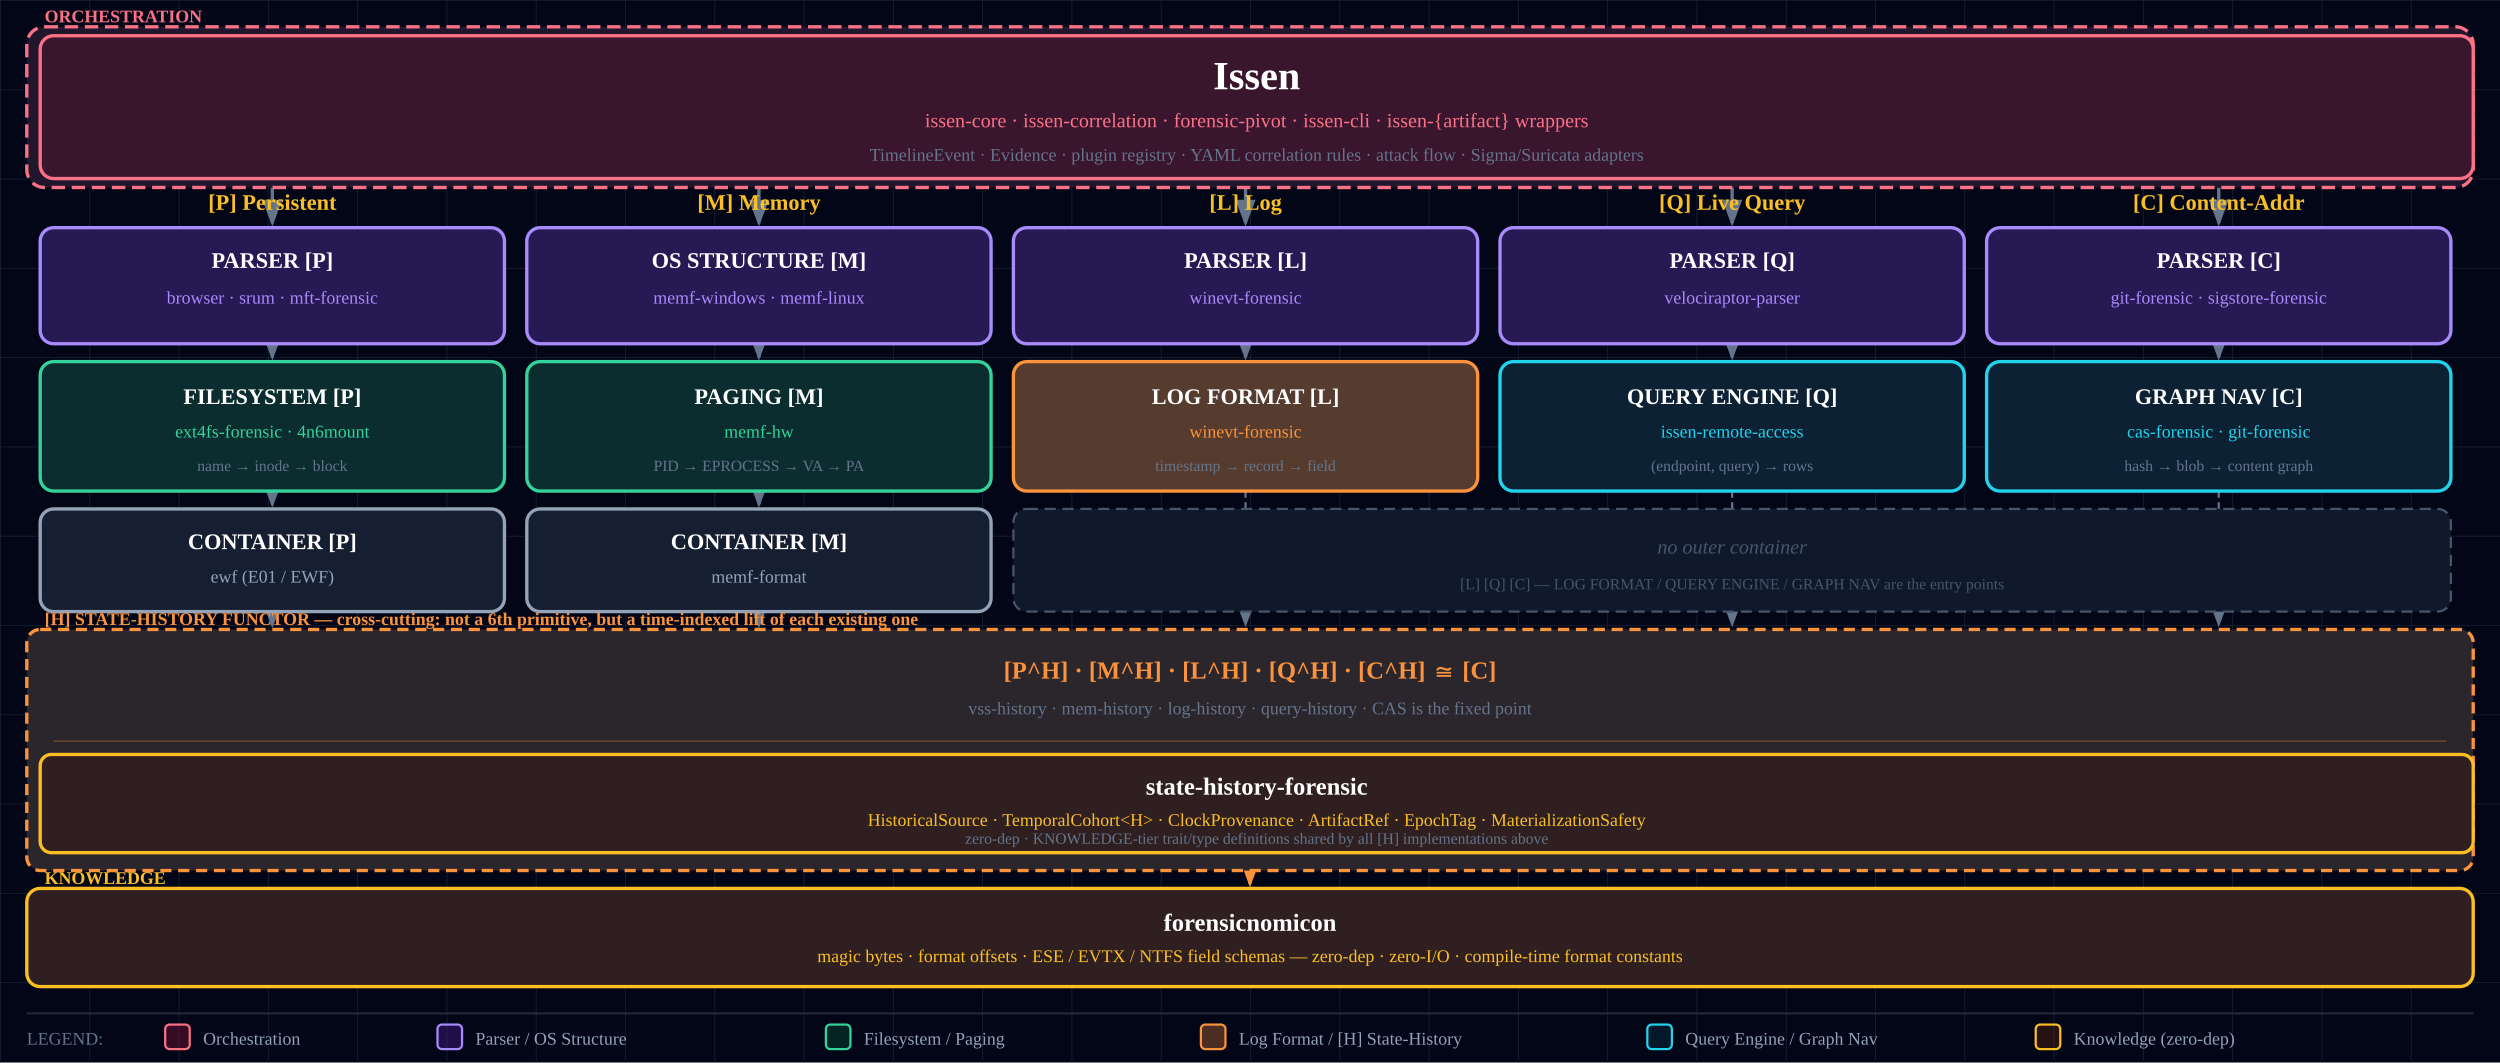
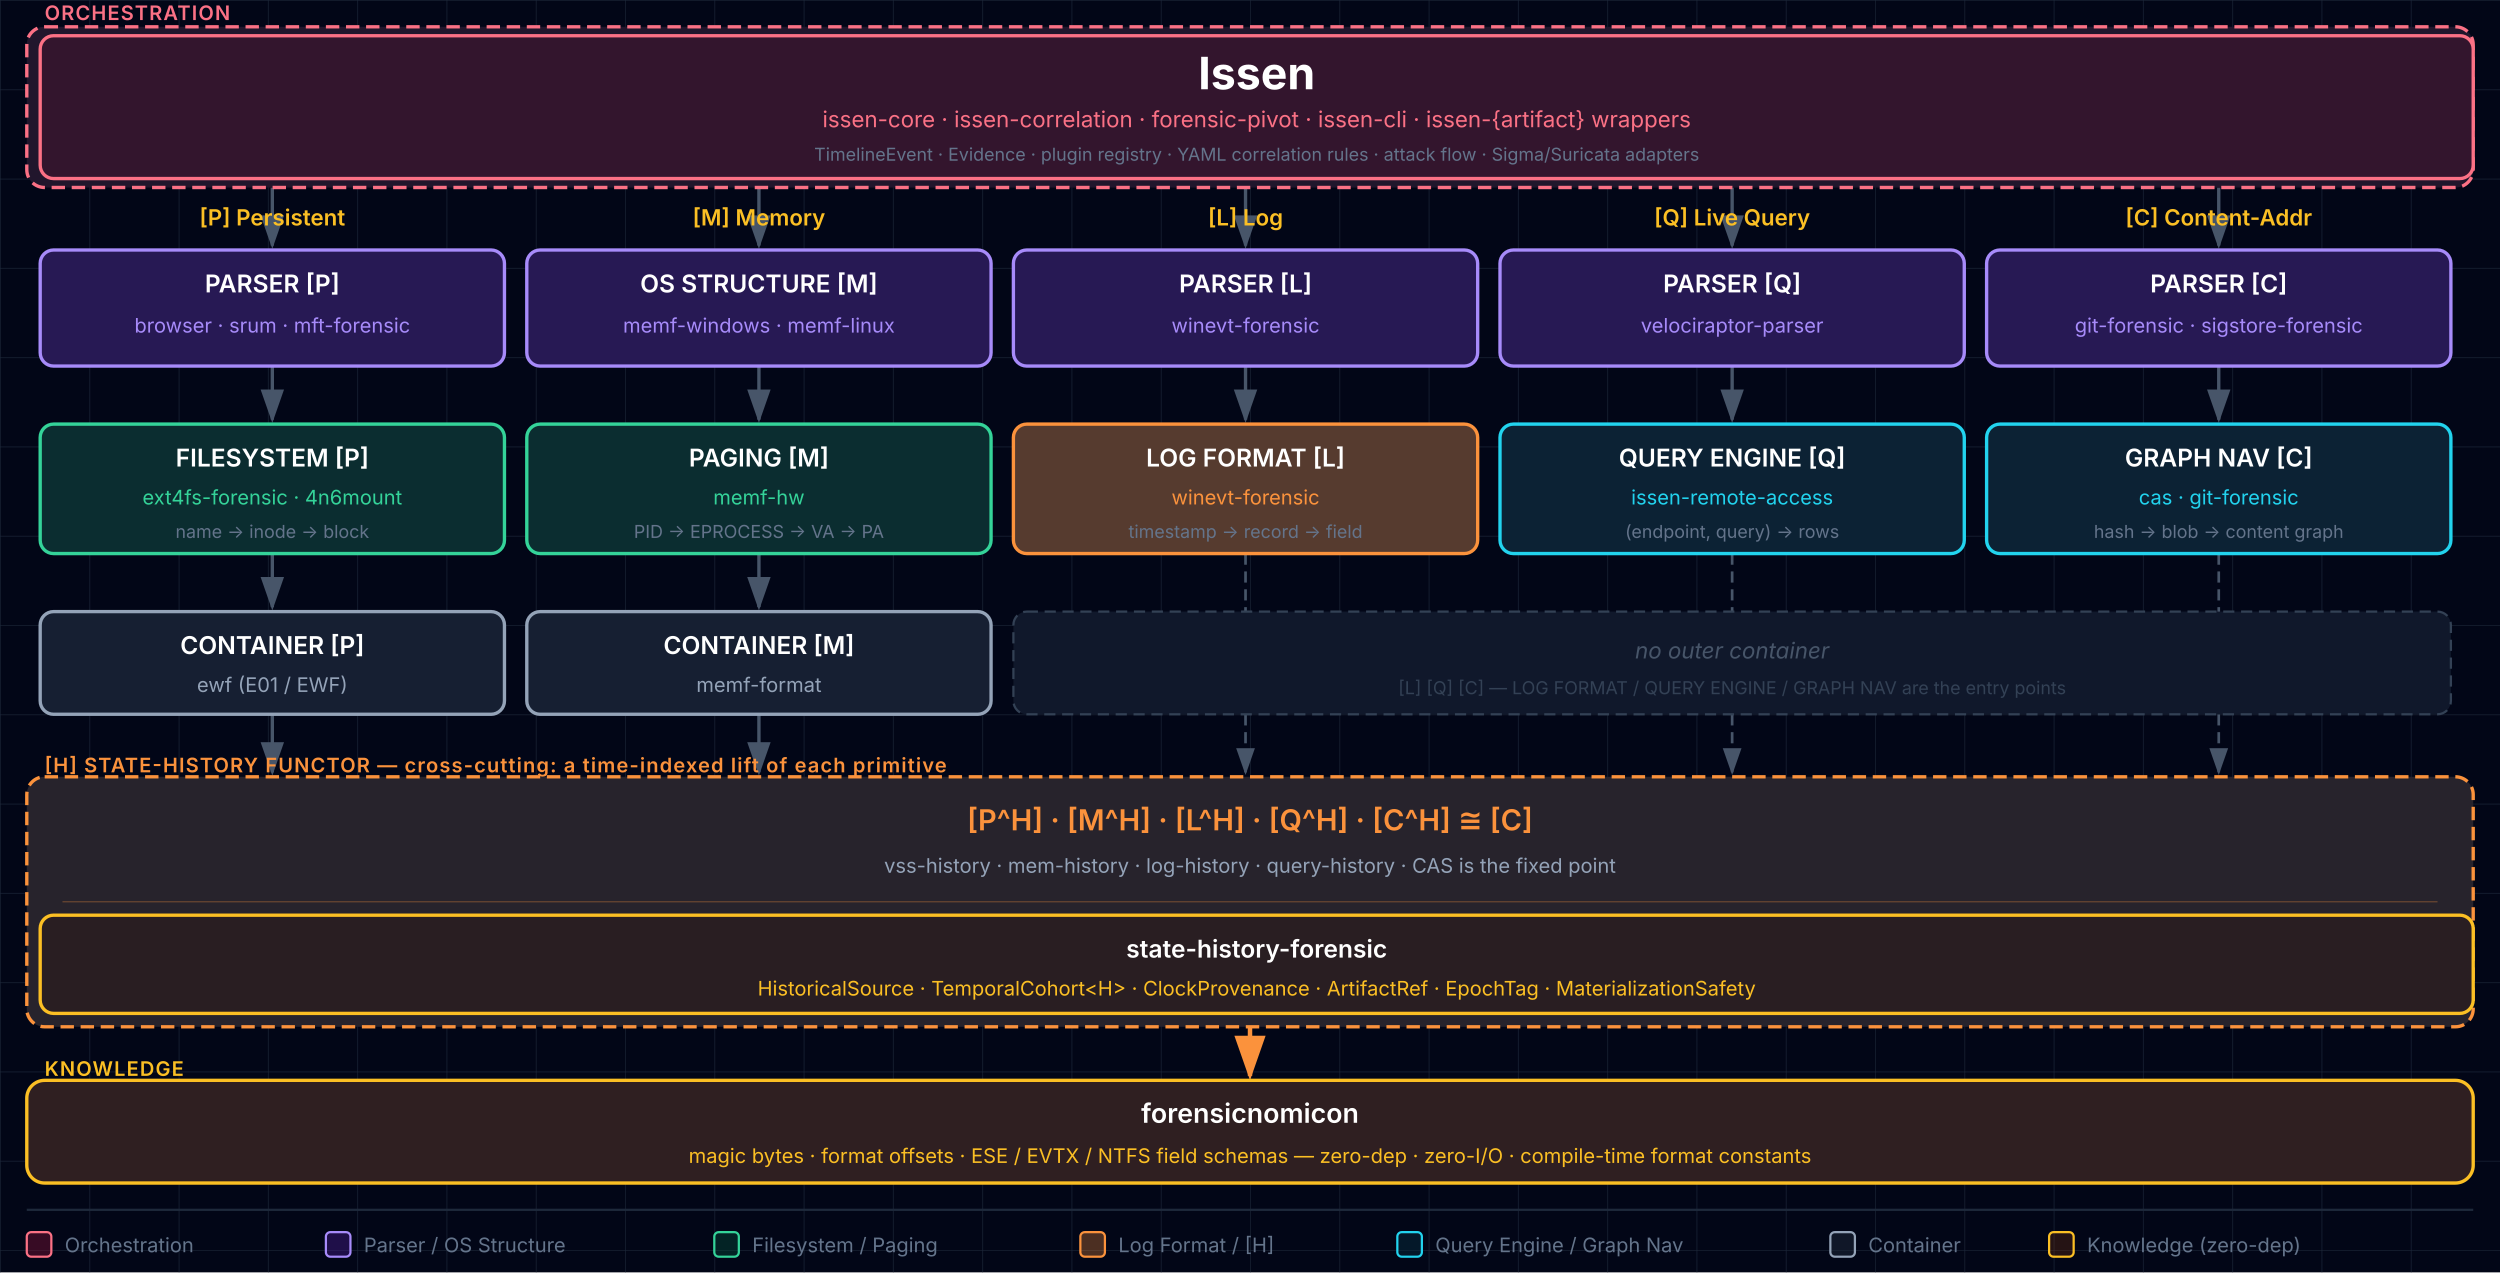
- <svg xmlns="http://www.w3.org/2000/svg" viewBox="0 0 1120 476" width="1120" height="476">
+ <svg xmlns="http://www.w3.org/2000/svg" viewBox="0 0 1120 570" style="width:100%;height:auto;font-family:'Inter',system-ui,sans-serif;">
  <defs>
    <pattern id="grid" width="40" height="40" patternUnits="userSpaceOnUse">
      <path d="M 40 0 L 0 0 0 40" fill="none" stroke="#1e293b" stroke-width="0.5" />
    </pattern>
-     <marker id="arr" markerWidth="8" markerHeight="6" refX="7" refY="3" orient="auto">
-       <polygon points="0 0,8 3,0 6" fill="#64748b" />
+     <marker id="arr" markerWidth="10" markerHeight="7" refX="9" refY="3.5" orient="auto">
+       <polygon points="0 0,10 3.5,0 7" fill="#475569" />
    </marker>
-     <marker id="arr-orange" markerWidth="8" markerHeight="6" refX="7" refY="3" orient="auto">
-       <polygon points="0 0,8 3,0 6" fill="#fb923c" />
+     <marker id="arr-orange" markerWidth="10" markerHeight="7" refX="9" refY="3.5" orient="auto">
+       <polygon points="0 0,10 3.5,0 7" fill="#fb923c" />
    </marker>
  </defs>
-   <rect width="1120" height="476" fill="#020617" />
-   <rect width="1120" height="476" fill="url(#grid)" />
-   <line x1="122" y1="84" x2="122" y2="100" stroke="#64748b" stroke-width="1.5" marker-end="url(#arr)" />
-   <line x1="340" y1="84" x2="340" y2="100" stroke="#64748b" stroke-width="1.5" marker-end="url(#arr)" />
-   <line x1="558" y1="84" x2="558" y2="100" stroke="#64748b" stroke-width="1.5" marker-end="url(#arr)" />
-   <line x1="776" y1="84" x2="776" y2="100" stroke="#64748b" stroke-width="1.5" marker-end="url(#arr)" />
-   <line x1="994" y1="84" x2="994" y2="100" stroke="#64748b" stroke-width="1.5" marker-end="url(#arr)" />
-   <line x1="122" y1="154" x2="122" y2="160" stroke="#64748b" stroke-width="1.5" marker-end="url(#arr)" />
-   <line x1="340" y1="154" x2="340" y2="160" stroke="#64748b" stroke-width="1.5" marker-end="url(#arr)" />
-   <line x1="558" y1="154" x2="558" y2="160" stroke="#64748b" stroke-width="1.5" marker-end="url(#arr)" />
-   <line x1="776" y1="154" x2="776" y2="160" stroke="#64748b" stroke-width="1.5" marker-end="url(#arr)" />
-   <line x1="994" y1="154" x2="994" y2="160" stroke="#64748b" stroke-width="1.5" marker-end="url(#arr)" />
-   <line x1="122" y1="220" x2="122" y2="226" stroke="#64748b" stroke-width="1.5" marker-end="url(#arr)" />
-   <line x1="340" y1="220" x2="340" y2="226" stroke="#64748b" stroke-width="1.5" marker-end="url(#arr)" />
-   <line x1="558" y1="220" x2="558" y2="280" stroke="#64748b" stroke-width="1" stroke-dasharray="3,2" marker-end="url(#arr)" />
-   <line x1="776" y1="220" x2="776" y2="280" stroke="#64748b" stroke-width="1" stroke-dasharray="3,2" marker-end="url(#arr)" />
-   <line x1="994" y1="220" x2="994" y2="280" stroke="#64748b" stroke-width="1" stroke-dasharray="3,2" marker-end="url(#arr)" />
-   <line x1="122" y1="274" x2="122" y2="280" stroke="#64748b" stroke-width="1.5" marker-end="url(#arr)" />
-   <line x1="340" y1="274" x2="340" y2="280" stroke="#64748b" stroke-width="1.5" marker-end="url(#arr)" />
-   <line x1="560" y1="390" x2="560" y2="396" stroke="#fb923c" stroke-width="1.5" marker-end="url(#arr-orange)" />
+   <rect width="1120" height="570" fill="#020617" />
+   <rect width="1120" height="570" fill="url(#grid)" />
+   <line x1="122" y1="84" x2="122" y2="110" stroke="#475569" stroke-width="1.5" marker-end="url(#arr)" />
+   <line x1="340" y1="84" x2="340" y2="110" stroke="#475569" stroke-width="1.5" marker-end="url(#arr)" />
+   <line x1="558" y1="84" x2="558" y2="110" stroke="#475569" stroke-width="1.5" marker-end="url(#arr)" />
+   <line x1="776" y1="84" x2="776" y2="110" stroke="#475569" stroke-width="1.5" marker-end="url(#arr)" />
+   <line x1="994" y1="84" x2="994" y2="110" stroke="#475569" stroke-width="1.5" marker-end="url(#arr)" />
+   <line x1="122" y1="164" x2="122" y2="188" stroke="#475569" stroke-width="1.5" marker-end="url(#arr)" />
+   <line x1="340" y1="164" x2="340" y2="188" stroke="#475569" stroke-width="1.5" marker-end="url(#arr)" />
+   <line x1="558" y1="164" x2="558" y2="188" stroke="#475569" stroke-width="1.5" marker-end="url(#arr)" />
+   <line x1="776" y1="164" x2="776" y2="188" stroke="#475569" stroke-width="1.5" marker-end="url(#arr)" />
+   <line x1="994" y1="164" x2="994" y2="188" stroke="#475569" stroke-width="1.5" marker-end="url(#arr)" />
+   <line x1="122" y1="248" x2="122" y2="272" stroke="#475569" stroke-width="1.5" marker-end="url(#arr)" />
+   <line x1="340" y1="248" x2="340" y2="272" stroke="#475569" stroke-width="1.5" marker-end="url(#arr)" />
+   <line x1="558" y1="248" x2="558" y2="346" stroke="#475569" stroke-width="1.2" stroke-dasharray="5,3" marker-end="url(#arr)" />
+   <line x1="776" y1="248" x2="776" y2="346" stroke="#475569" stroke-width="1.2" stroke-dasharray="5,3" marker-end="url(#arr)" />
+   <line x1="994" y1="248" x2="994" y2="346" stroke="#475569" stroke-width="1.2" stroke-dasharray="5,3" marker-end="url(#arr)" />
+   <line x1="122" y1="320" x2="122" y2="346" stroke="#475569" stroke-width="1.5" marker-end="url(#arr)" />
+   <line x1="340" y1="320" x2="340" y2="346" stroke="#475569" stroke-width="1.5" marker-end="url(#arr)" />
+   <line x1="560" y1="460" x2="560" y2="482" stroke="#fb923c" stroke-width="2" marker-end="url(#arr-orange)" />
  <rect x="12" y="12" width="1096" height="72" rx="8" fill="#0f172a" />
  <rect x="12" y="12" width="1096" height="72" rx="8" fill="rgba(136,19,55,0.15)" stroke="#fb7185" stroke-width="1.5" stroke-dasharray="6,3" />
-   <text x="20" y="10" fill="#fb7185" font-size="8" font-weight="600">ORCHESTRATION</text>
+   <text x="20" y="9" fill="#fb7185" font-size="9" font-weight="600" letter-spacing="0.5">ORCHESTRATION</text>
  <rect x="18" y="16" width="1090" height="64" rx="6" fill="#0f172a" />
-   <rect x="18" y="16" width="1090" height="64" rx="6" fill="rgba(136,19,55,0.35)" stroke="#fb7185" stroke-width="1.5" />
-   <text x="563" y="40" fill="white" font-size="18" font-weight="700" text-anchor="middle">Issen</text>
-   <text x="563" y="57" fill="#fb7185" font-size="9" text-anchor="middle">issen-core · issen-correlation · forensic-pivot · issen-cli · issen-{artifact} wrappers</text>
+   <rect x="18" y="16" width="1090" height="64" rx="6" fill="rgba(136,19,55,0.3)" stroke="#fb7185" stroke-width="1.5" />
+   <text x="563" y="40" fill="white" font-size="20" font-weight="700" text-anchor="middle">Issen</text>
+   <text x="563" y="57" fill="#fb7185" font-size="10" text-anchor="middle">issen-core · issen-correlation · forensic-pivot · issen-cli · issen-{artifact} wrappers</text>
  <text x="563" y="72" fill="#64748b" font-size="8" text-anchor="middle">TimelineEvent · Evidence · plugin registry · YAML correlation rules · attack flow · Sigma/Suricata adapters</text>
-   <text x="122" y="94" fill="#fbbf24" font-size="10" font-weight="600" text-anchor="middle">[P] Persistent</text>
-   <text x="340" y="94" fill="#fbbf24" font-size="10" font-weight="600" text-anchor="middle">[M] Memory</text>
-   <text x="558" y="94" fill="#fbbf24" font-size="10" font-weight="600" text-anchor="middle">[L] Log</text>
-   <text x="776" y="94" fill="#fbbf24" font-size="10" font-weight="600" text-anchor="middle">[Q] Live Query</text>
-   <text x="994" y="94" fill="#fbbf24" font-size="10" font-weight="600" text-anchor="middle">[C] Content-Addr</text>
-   <rect x="18" y="102" width="208" height="52" rx="6" fill="#0f172a" />
-   <rect x="18" y="102" width="208" height="52" rx="6" fill="rgba(76,29,149,0.4)" stroke="#a78bfa" stroke-width="1.5" />
-   <text x="122" y="120" fill="white" font-size="10" font-weight="600" text-anchor="middle">PARSER  [P]</text>
-   <text x="122" y="136" fill="#a78bfa" font-size="8" text-anchor="middle">browser · srum · mft-forensic</text>
-   <rect x="236" y="102" width="208" height="52" rx="6" fill="#0f172a" />
-   <rect x="236" y="102" width="208" height="52" rx="6" fill="rgba(76,29,149,0.4)" stroke="#a78bfa" stroke-width="1.5" />
-   <text x="340" y="120" fill="white" font-size="10" font-weight="600" text-anchor="middle">OS STRUCTURE  [M]</text>
-   <text x="340" y="136" fill="#a78bfa" font-size="8" text-anchor="middle">memf-windows · memf-linux</text>
-   <rect x="454" y="102" width="208" height="52" rx="6" fill="#0f172a" />
-   <rect x="454" y="102" width="208" height="52" rx="6" fill="rgba(76,29,149,0.4)" stroke="#a78bfa" stroke-width="1.5" />
-   <text x="558" y="120" fill="white" font-size="10" font-weight="600" text-anchor="middle">PARSER  [L]</text>
-   <text x="558" y="136" fill="#a78bfa" font-size="8" text-anchor="middle">winevt-forensic</text>
-   <rect x="672" y="102" width="208" height="52" rx="6" fill="#0f172a" />
-   <rect x="672" y="102" width="208" height="52" rx="6" fill="rgba(76,29,149,0.4)" stroke="#a78bfa" stroke-width="1.5" />
-   <text x="776" y="120" fill="white" font-size="10" font-weight="600" text-anchor="middle">PARSER  [Q]</text>
-   <text x="776" y="136" fill="#a78bfa" font-size="8" text-anchor="middle">velociraptor-parser</text>
-   <rect x="890" y="102" width="208" height="52" rx="6" fill="#0f172a" />
-   <rect x="890" y="102" width="208" height="52" rx="6" fill="rgba(76,29,149,0.4)" stroke="#a78bfa" stroke-width="1.5" />
-   <text x="994" y="120" fill="white" font-size="10" font-weight="600" text-anchor="middle">PARSER  [C]</text>
-   <text x="994" y="136" fill="#a78bfa" font-size="8" text-anchor="middle">git-forensic · sigstore-forensic</text>
-   <rect x="18" y="162" width="208" height="58" rx="6" fill="#0f172a" />
-   <rect x="18" y="162" width="208" height="58" rx="6" fill="rgba(6,78,59,0.4)" stroke="#34d399" stroke-width="1.5" />
-   <text x="122" y="181" fill="white" font-size="10" font-weight="600" text-anchor="middle">FILESYSTEM  [P]</text>
-   <text x="122" y="196" fill="#34d399" font-size="8" text-anchor="middle">ext4fs-forensic · 4n6mount</text>
-   <text x="122" y="211" fill="#64748b" font-size="7" text-anchor="middle">name → inode → block</text>
-   <rect x="236" y="162" width="208" height="58" rx="6" fill="#0f172a" />
-   <rect x="236" y="162" width="208" height="58" rx="6" fill="rgba(6,78,59,0.4)" stroke="#34d399" stroke-width="1.5" />
-   <text x="340" y="181" fill="white" font-size="10" font-weight="600" text-anchor="middle">PAGING  [M]</text>
-   <text x="340" y="196" fill="#34d399" font-size="8" text-anchor="middle">memf-hw</text>
-   <text x="340" y="211" fill="#64748b" font-size="7" text-anchor="middle">PID → EPROCESS → VA → PA</text>
-   <rect x="454" y="162" width="208" height="58" rx="6" fill="#0f172a" />
-   <rect x="454" y="162" width="208" height="58" rx="6" fill="rgba(251,146,60,0.3)" stroke="#fb923c" stroke-width="1.5" />
-   <text x="558" y="181" fill="white" font-size="10" font-weight="600" text-anchor="middle">LOG FORMAT  [L]</text>
-   <text x="558" y="196" fill="#fb923c" font-size="8" text-anchor="middle">winevt-forensic</text>
-   <text x="558" y="211" fill="#64748b" font-size="7" text-anchor="middle">timestamp → record → field</text>
-   <rect x="672" y="162" width="208" height="58" rx="6" fill="#0f172a" />
-   <rect x="672" y="162" width="208" height="58" rx="6" fill="rgba(8,51,68,0.4)" stroke="#22d3ee" stroke-width="1.5" />
-   <text x="776" y="181" fill="white" font-size="10" font-weight="600" text-anchor="middle">QUERY ENGINE  [Q]</text>
-   <text x="776" y="196" fill="#22d3ee" font-size="8" text-anchor="middle">issen-remote-access</text>
-   <text x="776" y="211" fill="#64748b" font-size="7" text-anchor="middle">(endpoint, query) → rows</text>
-   <rect x="890" y="162" width="208" height="58" rx="6" fill="#0f172a" />
-   <rect x="890" y="162" width="208" height="58" rx="6" fill="rgba(8,51,68,0.4)" stroke="#22d3ee" stroke-width="1.5" />
-   <text x="994" y="181" fill="white" font-size="10" font-weight="600" text-anchor="middle">GRAPH NAV  [C]</text>
-   <text x="994" y="196" fill="#22d3ee" font-size="8" text-anchor="middle">cas-forensic · git-forensic</text>
-   <text x="994" y="211" fill="#64748b" font-size="7" text-anchor="middle">hash → blob → content graph</text>
-   <rect x="18" y="228" width="208" height="46" rx="6" fill="#0f172a" />
-   <rect x="18" y="228" width="208" height="46" rx="6" fill="rgba(30,41,59,0.5)" stroke="#94a3b8" stroke-width="1.5" />
-   <text x="122" y="246" fill="white" font-size="10" font-weight="600" text-anchor="middle">CONTAINER  [P]</text>
-   <text x="122" y="261" fill="#94a3b8" font-size="8" text-anchor="middle">ewf  (E01 / EWF)</text>
-   <rect x="236" y="228" width="208" height="46" rx="6" fill="#0f172a" />
-   <rect x="236" y="228" width="208" height="46" rx="6" fill="rgba(30,41,59,0.5)" stroke="#94a3b8" stroke-width="1.5" />
-   <text x="340" y="246" fill="white" font-size="10" font-weight="600" text-anchor="middle">CONTAINER  [M]</text>
-   <text x="340" y="261" fill="#94a3b8" font-size="8" text-anchor="middle">memf-format</text>
-   <rect x="454" y="228" width="644" height="46" rx="6" fill="#0f172a" />
-   <rect x="454" y="228" width="644" height="46" rx="6" fill="rgba(30,41,59,0.08)" stroke="#475569" stroke-width="1" stroke-dasharray="5,3" />
-   <text x="776" y="248" fill="#475569" font-size="9" font-style="italic" text-anchor="middle">no outer container</text>
-   <text x="776" y="264" fill="#475569" font-size="7" text-anchor="middle">[L] [Q] [C] — LOG FORMAT / QUERY ENGINE / GRAPH NAV are the entry points</text>
-   <rect x="12" y="282" width="1096" height="108" rx="6" fill="#0f172a" />
-   <rect x="12" y="282" width="1096" height="108" rx="6" fill="rgba(251,146,60,0.12)" stroke="#fb923c" stroke-width="1.5" stroke-dasharray="5,3" />
-   <text x="20" y="280" fill="#fb923c" font-size="8" font-weight="600">[H] STATE-HISTORY FUNCTOR — cross-cutting: not a 6th primitive, but a time-indexed lift of each existing one</text>
-   <text x="560" y="304" fill="#fb923c" font-size="11" font-weight="600" text-anchor="middle">[P^H]  ·  [M^H]  ·  [L^H]  ·  [Q^H]  ·  [C^H] ≅ [C]</text>
-   <text x="560" y="320" fill="#64748b" font-size="8" text-anchor="middle">vss-history · mem-history · log-history · query-history · CAS is the fixed point</text>
-   <line x1="24" y1="332" x2="1096" y2="332" stroke="#fb923c" stroke-width="0.5" opacity="0.4" />
-   <rect x="18" y="338" width="1090" height="44" rx="5" fill="#0f172a" />
-   <rect x="18" y="338" width="1090" height="44" rx="5" fill="rgba(120,53,15,0.3)" stroke="#fbbf24" stroke-width="1.5" />
-   <text x="563" y="356" fill="white" font-size="11" font-weight="600" text-anchor="middle">state-history-forensic</text>
-   <text x="563" y="370" fill="#fbbf24" font-size="8" text-anchor="middle">HistoricalSource · TemporalCohort&lt;H&gt; · ClockProvenance · ArtifactRef · EpochTag · MaterializationSafety</text>
-   <text x="563" y="378" fill="#64748b" font-size="7" text-anchor="middle">zero-dep · KNOWLEDGE-tier trait/type definitions shared by all [H] implementations above</text>
-   <rect x="12" y="398" width="1096" height="44" rx="6" fill="#0f172a" />
-   <rect x="12" y="398" width="1096" height="44" rx="6" fill="rgba(120,53,15,0.3)" stroke="#fbbf24" stroke-width="1.5" />
-   <text x="20" y="396" fill="#fbbf24" font-size="8" font-weight="600">KNOWLEDGE</text>
-   <text x="560" y="417" fill="white" font-size="11" font-weight="600" text-anchor="middle">forensicnomicon</text>
-   <text x="560" y="431" fill="#fbbf24" font-size="8" text-anchor="middle">magic bytes · format offsets · ESE / EVTX / NTFS field schemas — zero-dep · zero-I/O · compile-time format constants</text>
-   <line x1="12" y1="454" x2="1108" y2="454" stroke="#1e293b" stroke-width="1" />
-   <text x="12" y="468" fill="#64748b" font-size="8">LEGEND:</text>
-   <rect x="74" y="459" width="11" height="11" rx="2" fill="rgba(136,19,55,0.4)" stroke="#fb7185" stroke-width="1" />
-   <text x="91" y="468" fill="#94a3b8" font-size="8">Orchestration</text>
-   <rect x="196" y="459" width="11" height="11" rx="2" fill="rgba(76,29,149,0.4)" stroke="#a78bfa" stroke-width="1" />
-   <text x="213" y="468" fill="#94a3b8" font-size="8">Parser / OS Structure</text>
-   <rect x="370" y="459" width="11" height="11" rx="2" fill="rgba(6,78,59,0.4)" stroke="#34d399" stroke-width="1" />
-   <text x="387" y="468" fill="#94a3b8" font-size="8">Filesystem / Paging</text>
-   <rect x="538" y="459" width="11" height="11" rx="2" fill="rgba(251,146,60,0.3)" stroke="#fb923c" stroke-width="1" />
-   <text x="555" y="468" fill="#94a3b8" font-size="8">Log Format / [H] State-History</text>
-   <rect x="738" y="459" width="11" height="11" rx="2" fill="rgba(8,51,68,0.4)" stroke="#22d3ee" stroke-width="1" />
-   <text x="755" y="468" fill="#94a3b8" font-size="8">Query Engine / Graph Nav</text>
-   <rect x="912" y="459" width="11" height="11" rx="2" fill="rgba(120,53,15,0.3)" stroke="#fbbf24" stroke-width="1" />
-   <text x="929" y="468" fill="#94a3b8" font-size="8">Knowledge (zero-dep)</text>
+   <text x="122" y="101" fill="#fbbf24" font-size="10" font-weight="600" text-anchor="middle">[P] Persistent</text>
+   <text x="340" y="101" fill="#fbbf24" font-size="10" font-weight="600" text-anchor="middle">[M] Memory</text>
+   <text x="558" y="101" fill="#fbbf24" font-size="10" font-weight="600" text-anchor="middle">[L] Log</text>
+   <text x="776" y="101" fill="#fbbf24" font-size="10" font-weight="600" text-anchor="middle">[Q] Live Query</text>
+   <text x="994" y="101" fill="#fbbf24" font-size="10" font-weight="600" text-anchor="middle">[C] Content-Addr</text>
+   <rect x="18" y="112" width="208" height="52" rx="6" fill="#0f172a" />
+   <rect x="18" y="112" width="208" height="52" rx="6" fill="rgba(76,29,149,0.4)" stroke="#a78bfa" stroke-width="1.5" />
+   <text x="122" y="131" fill="white" font-size="11" font-weight="600" text-anchor="middle">PARSER  [P]</text>
+   <text x="122" y="149" fill="#a78bfa" font-size="9" text-anchor="middle">browser · srum · mft-forensic</text>
+   <rect x="236" y="112" width="208" height="52" rx="6" fill="#0f172a" />
+   <rect x="236" y="112" width="208" height="52" rx="6" fill="rgba(76,29,149,0.4)" stroke="#a78bfa" stroke-width="1.5" />
+   <text x="340" y="131" fill="white" font-size="11" font-weight="600" text-anchor="middle">OS STRUCTURE  [M]</text>
+   <text x="340" y="149" fill="#a78bfa" font-size="9" text-anchor="middle">memf-windows · memf-linux</text>
+   <rect x="454" y="112" width="208" height="52" rx="6" fill="#0f172a" />
+   <rect x="454" y="112" width="208" height="52" rx="6" fill="rgba(76,29,149,0.4)" stroke="#a78bfa" stroke-width="1.5" />
+   <text x="558" y="131" fill="white" font-size="11" font-weight="600" text-anchor="middle">PARSER  [L]</text>
+   <text x="558" y="149" fill="#a78bfa" font-size="9" text-anchor="middle">winevt-forensic</text>
+   <rect x="672" y="112" width="208" height="52" rx="6" fill="#0f172a" />
+   <rect x="672" y="112" width="208" height="52" rx="6" fill="rgba(76,29,149,0.4)" stroke="#a78bfa" stroke-width="1.5" />
+   <text x="776" y="131" fill="white" font-size="11" font-weight="600" text-anchor="middle">PARSER  [Q]</text>
+   <text x="776" y="149" fill="#a78bfa" font-size="9" text-anchor="middle">velociraptor-parser</text>
+   <rect x="890" y="112" width="208" height="52" rx="6" fill="#0f172a" />
+   <rect x="890" y="112" width="208" height="52" rx="6" fill="rgba(76,29,149,0.4)" stroke="#a78bfa" stroke-width="1.5" />
+   <text x="994" y="131" fill="white" font-size="11" font-weight="600" text-anchor="middle">PARSER  [C]</text>
+   <text x="994" y="149" fill="#a78bfa" font-size="9" text-anchor="middle">git-forensic · sigstore-forensic</text>
+   <rect x="18" y="190" width="208" height="58" rx="6" fill="#0f172a" />
+   <rect x="18" y="190" width="208" height="58" rx="6" fill="rgba(6,78,59,0.4)" stroke="#34d399" stroke-width="1.5" />
+   <text x="122" y="209" fill="white" font-size="11" font-weight="600" text-anchor="middle">FILESYSTEM  [P]</text>
+   <text x="122" y="226" fill="#34d399" font-size="9" text-anchor="middle">ext4fs-forensic · 4n6mount</text>
+   <text x="122" y="241" fill="#64748b" font-size="8" text-anchor="middle">name → inode → block</text>
+   <rect x="236" y="190" width="208" height="58" rx="6" fill="#0f172a" />
+   <rect x="236" y="190" width="208" height="58" rx="6" fill="rgba(6,78,59,0.4)" stroke="#34d399" stroke-width="1.5" />
+   <text x="340" y="209" fill="white" font-size="11" font-weight="600" text-anchor="middle">PAGING  [M]</text>
+   <text x="340" y="226" fill="#34d399" font-size="9" text-anchor="middle">memf-hw</text>
+   <text x="340" y="241" fill="#64748b" font-size="8" text-anchor="middle">PID → EPROCESS → VA → PA</text>
+   <rect x="454" y="190" width="208" height="58" rx="6" fill="#0f172a" />
+   <rect x="454" y="190" width="208" height="58" rx="6" fill="rgba(251,146,60,0.3)" stroke="#fb923c" stroke-width="1.5" />
+   <text x="558" y="209" fill="white" font-size="11" font-weight="600" text-anchor="middle">LOG FORMAT  [L]</text>
+   <text x="558" y="226" fill="#fb923c" font-size="9" text-anchor="middle">winevt-forensic</text>
+   <text x="558" y="241" fill="#64748b" font-size="8" text-anchor="middle">timestamp → record → field</text>
+   <rect x="672" y="190" width="208" height="58" rx="6" fill="#0f172a" />
+   <rect x="672" y="190" width="208" height="58" rx="6" fill="rgba(8,51,68,0.4)" stroke="#22d3ee" stroke-width="1.5" />
+   <text x="776" y="209" fill="white" font-size="11" font-weight="600" text-anchor="middle">QUERY ENGINE  [Q]</text>
+   <text x="776" y="226" fill="#22d3ee" font-size="9" text-anchor="middle">issen-remote-access</text>
+   <text x="776" y="241" fill="#64748b" font-size="8" text-anchor="middle">(endpoint, query) → rows</text>
+   <rect x="890" y="190" width="208" height="58" rx="6" fill="#0f172a" />
+   <rect x="890" y="190" width="208" height="58" rx="6" fill="rgba(8,51,68,0.4)" stroke="#22d3ee" stroke-width="1.5" />
+   <text x="994" y="209" fill="white" font-size="11" font-weight="600" text-anchor="middle">GRAPH NAV  [C]</text>
+   <text x="994" y="226" fill="#22d3ee" font-size="9" text-anchor="middle">cas · git-forensic</text>
+   <text x="994" y="241" fill="#64748b" font-size="8" text-anchor="middle">hash → blob → content graph</text>
+   <rect x="18" y="274" width="208" height="46" rx="6" fill="#0f172a" />
+   <rect x="18" y="274" width="208" height="46" rx="6" fill="rgba(30,41,59,0.5)" stroke="#94a3b8" stroke-width="1.5" />
+   <text x="122" y="293" fill="white" font-size="11" font-weight="600" text-anchor="middle">CONTAINER  [P]</text>
+   <text x="122" y="310" fill="#94a3b8" font-size="9" text-anchor="middle">ewf  (E01 / EWF)</text>
+   <rect x="236" y="274" width="208" height="46" rx="6" fill="#0f172a" />
+   <rect x="236" y="274" width="208" height="46" rx="6" fill="rgba(30,41,59,0.5)" stroke="#94a3b8" stroke-width="1.5" />
+   <text x="340" y="293" fill="white" font-size="11" font-weight="600" text-anchor="middle">CONTAINER  [M]</text>
+   <text x="340" y="310" fill="#94a3b8" font-size="9" text-anchor="middle">memf-format</text>
+   <rect x="454" y="274" width="644" height="46" rx="6" fill="#0f172a" />
+   <rect x="454" y="274" width="644" height="46" rx="6" fill="rgba(30,41,59,0.08)" stroke="#334155" stroke-width="1" stroke-dasharray="5,3" />
+   <text x="776" y="295" fill="#475569" font-size="10" font-style="italic" text-anchor="middle">no outer container</text>
+   <text x="776" y="311" fill="#334155" font-size="8" text-anchor="middle">[L] [Q] [C] — LOG FORMAT / QUERY ENGINE / GRAPH NAV are the entry points</text>
+   <rect x="12" y="348" width="1096" height="112" rx="8" fill="#0f172a" />
+   <rect x="12" y="348" width="1096" height="112" rx="8" fill="rgba(251,146,60,0.1)" stroke="#fb923c" stroke-width="1.5" stroke-dasharray="6,3" />
+   <text x="20" y="346" fill="#fb923c" font-size="9" font-weight="600" letter-spacing="0.5">[H] STATE-HISTORY FUNCTOR — cross-cutting: a time-indexed lift of each primitive</text>
+   <text x="560" y="372" fill="#fb923c" font-size="13" font-weight="600" text-anchor="middle">[P^H]  ·  [M^H]  ·  [L^H]  ·  [Q^H]  ·  [C^H] ≅ [C]</text>
+   <text x="560" y="391" fill="#94a3b8" font-size="9" text-anchor="middle">vss-history · mem-history · log-history · query-history · CAS is the fixed point</text>
+   <line x1="28" y1="404" x2="1092" y2="404" stroke="#fb923c" stroke-width="0.5" opacity="0.35" />
+   <rect x="18" y="410" width="1090" height="44" rx="6" fill="#0f172a" />
+   <rect x="18" y="410" width="1090" height="44" rx="6" fill="rgba(120,53,15,0.25)" stroke="#fbbf24" stroke-width="1.5" />
+   <text x="563" y="429" fill="white" font-size="11" font-weight="600" text-anchor="middle">state-history-forensic</text>
+   <text x="563" y="446" fill="#fbbf24" font-size="9" text-anchor="middle">HistoricalSource · TemporalCohort&lt;H&gt; · ClockProvenance · ArtifactRef · EpochTag · MaterializationSafety</text>
+   <rect x="12" y="484" width="1096" height="46" rx="8" fill="#0f172a" />
+   <rect x="12" y="484" width="1096" height="46" rx="8" fill="rgba(120,53,15,0.3)" stroke="#fbbf24" stroke-width="1.5" />
+   <text x="20" y="482" fill="#fbbf24" font-size="9" font-weight="600" letter-spacing="0.5">KNOWLEDGE</text>
+   <text x="560" y="503" fill="white" font-size="12" font-weight="600" text-anchor="middle">forensicnomicon</text>
+   <text x="560" y="521" fill="#fbbf24" font-size="9" text-anchor="middle">magic bytes · format offsets · ESE / EVTX / NTFS field schemas — zero-dep · zero-I/O · compile-time format constants</text>
+   <line x1="12" y1="542" x2="1108" y2="542" stroke="#1e293b" stroke-width="1" />
+   <rect x="12" y="552" width="11" height="11" rx="2" fill="rgba(136,19,55,0.4)" stroke="#fb7185" stroke-width="1" />
+   <text x="29" y="561" fill="#64748b" font-size="9">Orchestration</text>
+   <rect x="146" y="552" width="11" height="11" rx="2" fill="rgba(76,29,149,0.4)" stroke="#a78bfa" stroke-width="1" />
+   <text x="163" y="561" fill="#64748b" font-size="9">Parser / OS Structure</text>
+   <rect x="320" y="552" width="11" height="11" rx="2" fill="rgba(6,78,59,0.4)" stroke="#34d399" stroke-width="1" />
+   <text x="337" y="561" fill="#64748b" font-size="9">Filesystem / Paging</text>
+   <rect x="484" y="552" width="11" height="11" rx="2" fill="rgba(251,146,60,0.3)" stroke="#fb923c" stroke-width="1" />
+   <text x="501" y="561" fill="#64748b" font-size="9">Log Format / [H]</text>
+   <rect x="626" y="552" width="11" height="11" rx="2" fill="rgba(8,51,68,0.4)" stroke="#22d3ee" stroke-width="1" />
+   <text x="643" y="561" fill="#64748b" font-size="9">Query Engine / Graph Nav</text>
+   <rect x="820" y="552" width="11" height="11" rx="2" fill="rgba(30,41,59,0.5)" stroke="#94a3b8" stroke-width="1" />
+   <text x="837" y="561" fill="#64748b" font-size="9">Container</text>
+   <rect x="918" y="552" width="11" height="11" rx="2" fill="rgba(120,53,15,0.3)" stroke="#fbbf24" stroke-width="1" />
+   <text x="935" y="561" fill="#64748b" font-size="9">Knowledge (zero-dep)</text>
</svg>
